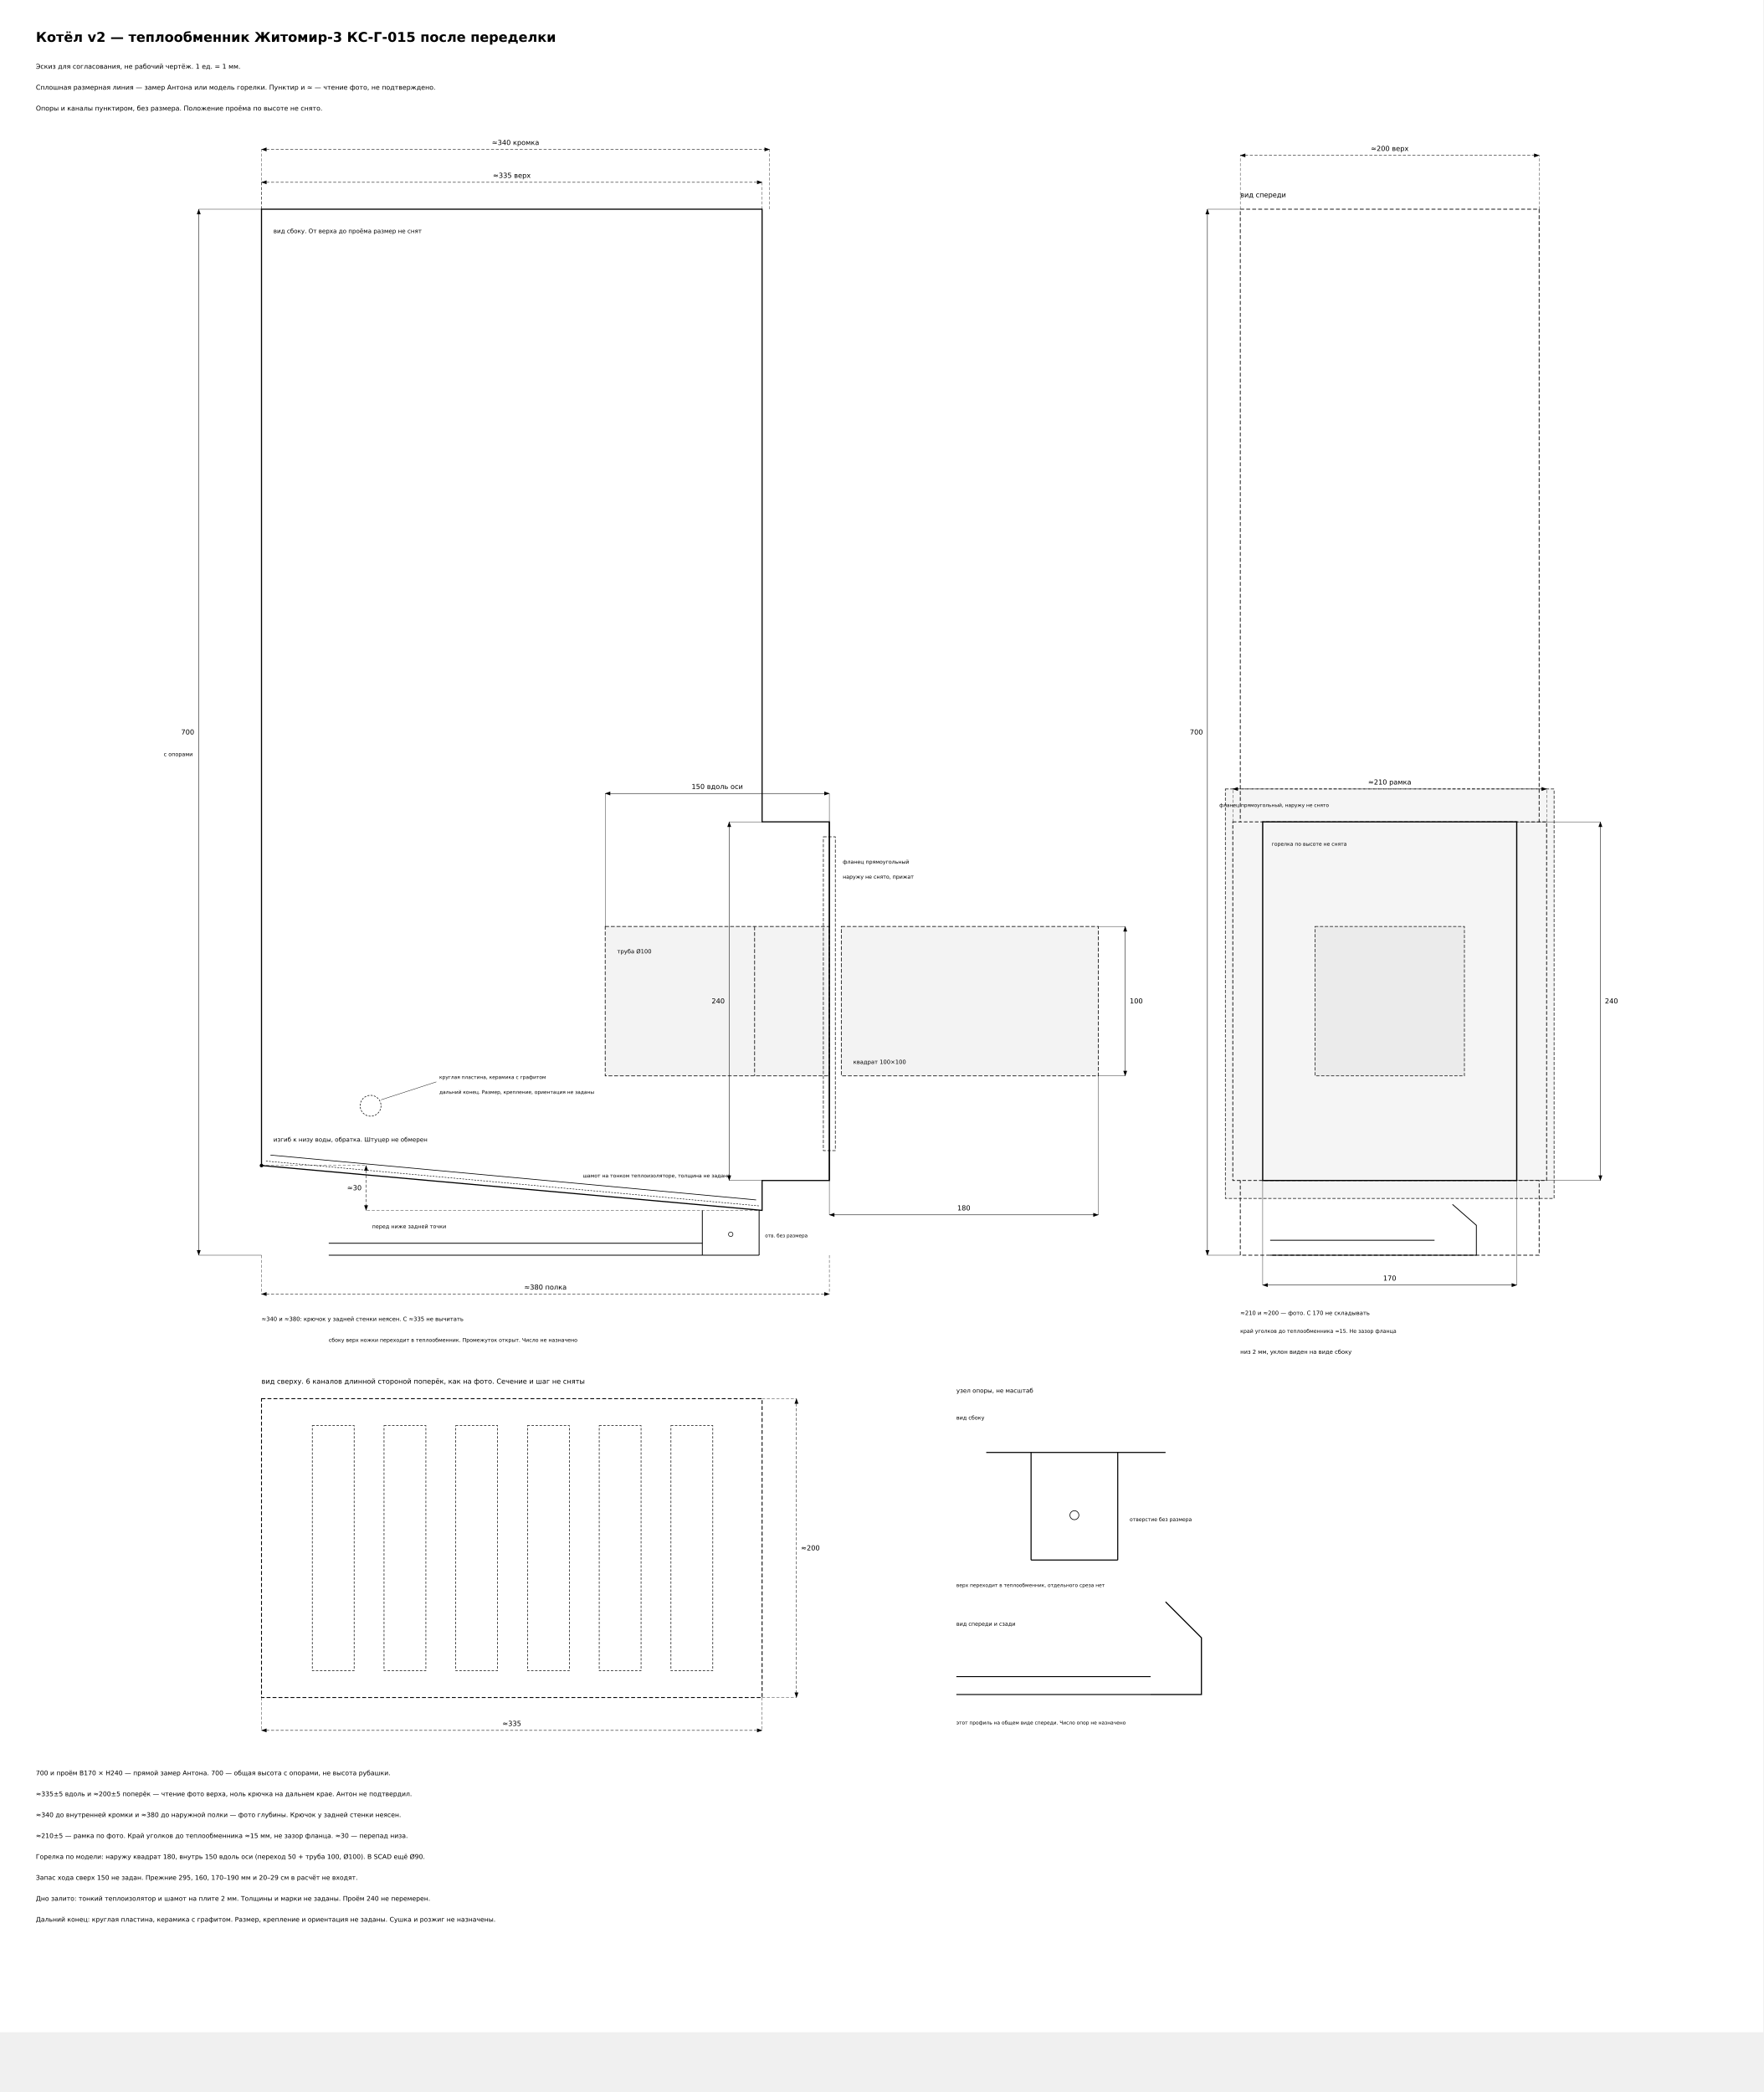
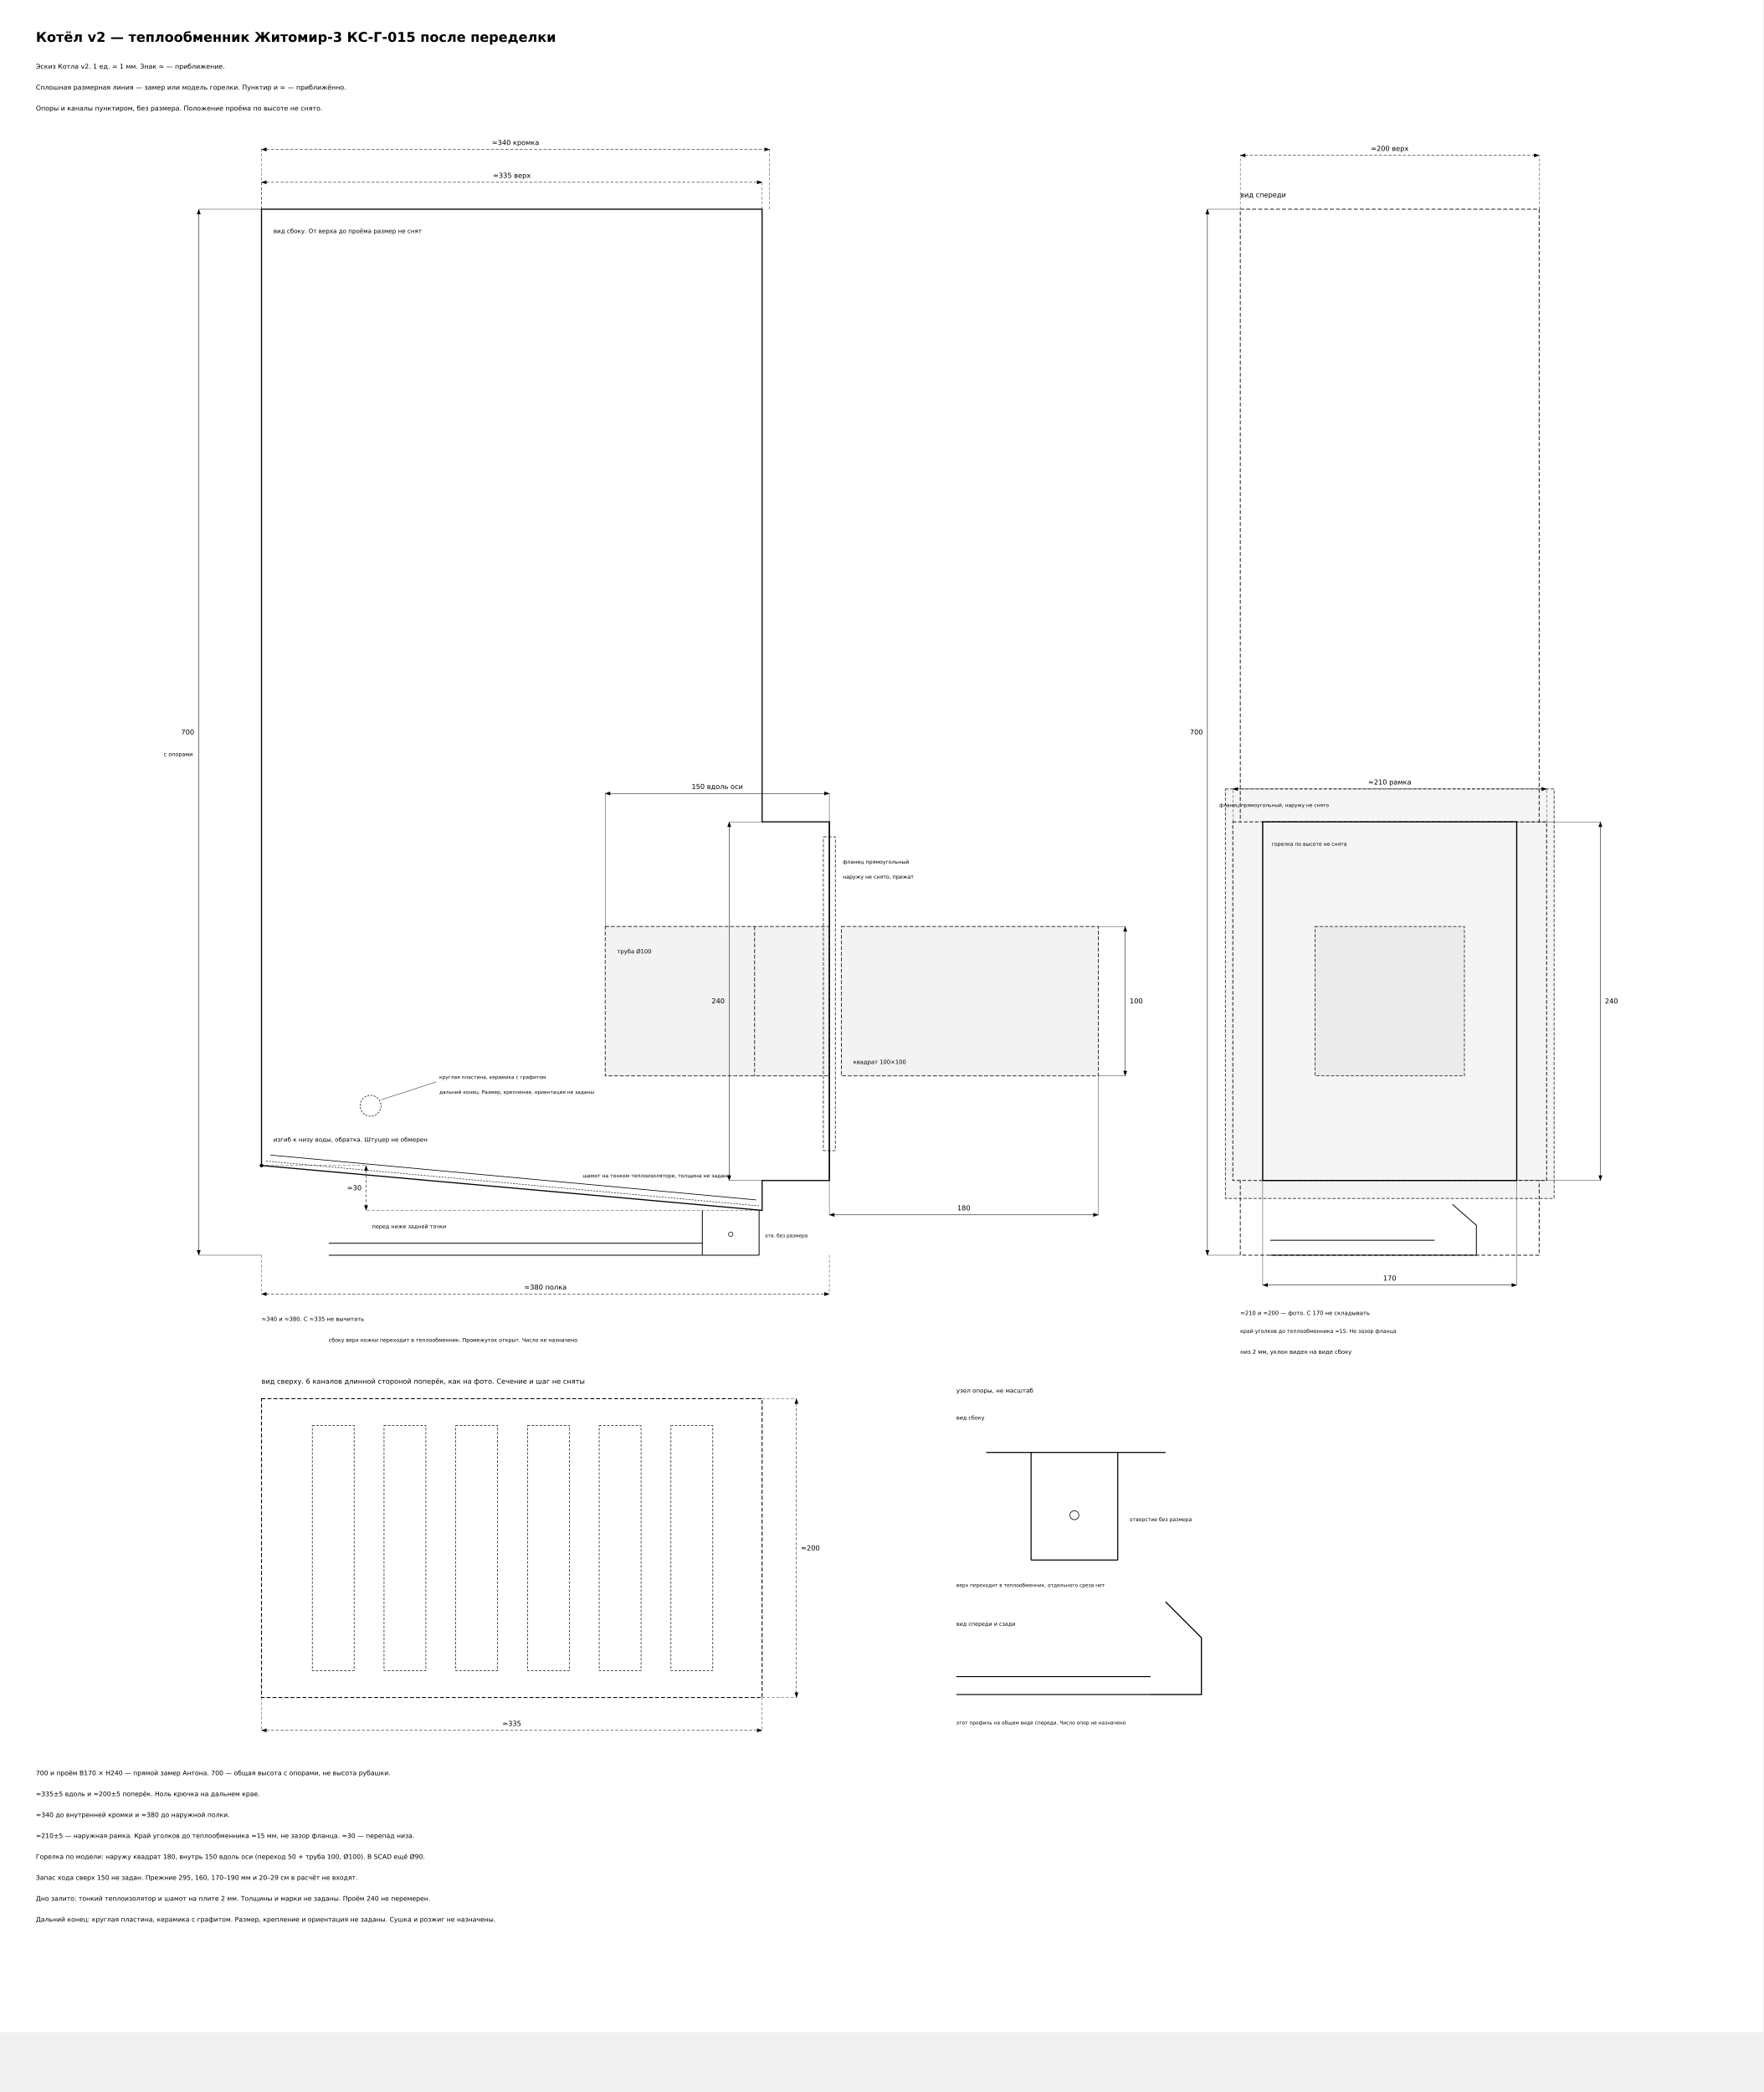
<svg xmlns="http://www.w3.org/2000/svg" width="1180mm" height="1400mm" viewBox="0 0 1180 1400" font-family="Sans, DejaVu Sans, sans-serif">
  <rect width="1180" height="1360" fill="#ffffff" />
  <defs>
    <marker id="arr" markerUnits="userSpaceOnUse" markerWidth="3.6" markerHeight="2.6" refX="3.4" refY="1.3" orient="auto">
      <path d="M0 0 L3.6 1.3 L0 2.6 Z" fill="#000" />
    </marker>
    <marker id="arrs" markerUnits="userSpaceOnUse" markerWidth="3.6" markerHeight="2.6" refX="0.2" refY="1.3" orient="auto">
      <path d="M3.6 0 L0 1.3 L3.6 2.6 Z" fill="#000" />
    </marker>
  </defs>
  <text x="24" y="28" font-size="9" font-weight="700">Котёл v2 — теплообменник Житомир-3 КС-Г-015 после переделки</text>
-   <text x="24" y="46" font-size="4.4">Эскиз для согласования, не рабочий чертёж. 1 ед. = 1 мм.</text>
-   <text x="24" y="60" font-size="4.4">Сплошная размерная линия — замер Антона или модель горелки. Пунктир и ≈ — чтение фото, не подтверждено.</text>
+   <text x="24" y="46" font-size="4.4">Эскиз Котла v2. 1 ед. = 1 мм. Знак ≈ — приближение.</text>
+   <text x="24" y="60" font-size="4.4">Сплошная размерная линия — замер или модель горелки. Пунктир и ≈ — приближённо.</text>
  <text x="24" y="74" font-size="4.4">Опоры и каналы пунктиром, без размера. Положение проёма по высоте не снято.</text>
  <g transform="translate(0,32)">
    <g fill="#000" fill-opacity="0.05" stroke="#000" stroke-width="0.45" stroke-dasharray="2.6 1.2">
      <rect x="563" y="588" width="172" height="100" />
      <rect x="405" y="588" width="150" height="100" />
      <line x1="505" y1="588" x2="505" y2="688" />
    </g>
    <rect x="551" y="528" width="8" height="210" fill="none" stroke="#000" stroke-width="0.4" stroke-dasharray="2.2 1.1" />
    <line x1="555" y1="518" x2="555" y2="758" stroke="#000" stroke-width="0.5" />
    <path fill="none" stroke="#000" stroke-width="0.75" d="M 175 108 H 510 V 518 H 555 V 758 H 510 V 778 L 175 748 Z" />
    <circle cx="175" cy="748" r="1.2" fill="#000" />
    <text x="183" y="732" font-size="4">изгиб к низу воды, обратка. Штуцер не обмерен</text>
    <text x="183" y="124" font-size="4">вид сбоку. От верха до проёма размер не снят</text>
    <text x="564" y="546" font-size="3.5">фланец прямоугольный</text>
    <text x="564" y="556" font-size="3.5">наружу не снято, прижат</text>
    <text x="413" y="606" font-size="3.8">труба Ø100</text>
    <text x="571" y="680" font-size="3.8">квадрат 100×100</text>
    <g fill="none" stroke="#000" stroke-width="0.55">
      <line x1="220" y1="800" x2="470" y2="800" />
      <line x1="220" y1="808" x2="470" y2="808" />
      <line x1="470" y1="808" x2="470" y2="778" />
      <line x1="508" y1="808" x2="508" y2="778" />
      <line x1="470" y1="808" x2="508" y2="808" />
      <circle cx="489" cy="794" r="1.5" fill="none" stroke="#000" stroke-width="0.4" />
    </g>
    <text x="512" y="796" font-size="3.2">отв. без размера</text>
    <text x="220" y="866" font-size="3.5">сбоку верх ножки переходит в теплообменник. Промежуток открыт. Число не назначено</text>
    <line x1="178" y1="745" x2="508" y2="775" stroke="#000" stroke-width="0.35" stroke-dasharray="1.2 0.8" />
    <line x1="181" y1="741" x2="506" y2="771" stroke="#000" stroke-width="0.45" />
    <text x="390" y="756" font-size="3.4">шамот на тонком теплоизоляторе, толщина не задана</text>
    <circle cx="248" cy="708" r="7" fill="none" stroke="#000" stroke-width="0.4" stroke-dasharray="1.3 0.9" />
    <line x1="255" y1="704" x2="292" y2="692" stroke="#000" stroke-width="0.25" />
    <text x="294" y="690" font-size="3.3">круглая пластина, керамика с графитом</text>
    <text x="294" y="700" font-size="3.3">дальний конец. Размер, крепление, ориентация не заданы</text>
    <g fill="none" stroke="#000" stroke-width="0.3" marker-start="url(#arrs)" marker-end="url(#arr)">
      <line x1="133" y1="108" x2="133" y2="808" />
    </g>
    <g fill="none" stroke="#000" stroke-width="0.22">
      <line x1="133" y1="108" x2="175" y2="108" />
      <line x1="133" y1="808" x2="175" y2="808" />
    </g>
    <text x="130" y="459.5" font-size="4.6" text-anchor="end">700</text>
    <text x="129" y="474.0" font-size="3.6" text-anchor="end">с опорами</text>
    <g fill="none" stroke="#000" stroke-width="0.3" marker-start="url(#arrs)" marker-end="url(#arr)">
      <line x1="488" y1="518" x2="488" y2="758" />
    </g>
    <g fill="none" stroke="#000" stroke-width="0.22">
      <line x1="488" y1="518" x2="510" y2="518" />
      <line x1="488" y1="758" x2="510" y2="758" />
    </g>
    <text x="485" y="639.5" font-size="4.6" text-anchor="end">240</text>
    <g fill="none" stroke="#000" stroke-width="0.3" marker-start="url(#arrs)" marker-end="url(#arr)">
      <line x1="405" y1="499" x2="555" y2="499" />
    </g>
    <g fill="none" stroke="#000" stroke-width="0.22">
      <line x1="405" y1="588" x2="405" y2="499" />
      <line x1="555" y1="588" x2="555" y2="499" />
    </g>
    <text x="480.0" y="496" font-size="4.6" text-anchor="middle">150 вдоль оси</text>
    <g fill="none" stroke="#000" stroke-width="0.3" marker-start="url(#arrs)" marker-end="url(#arr)">
      <line x1="555" y1="781" x2="735" y2="781" />
    </g>
    <g fill="none" stroke="#000" stroke-width="0.22">
      <line x1="555" y1="688" x2="555" y2="781" />
      <line x1="735" y1="688" x2="735" y2="781" />
    </g>
    <text x="645.0" y="778" font-size="4.6" text-anchor="middle">180</text>
    <g fill="none" stroke="#000" stroke-width="0.3" marker-start="url(#arrs)" marker-end="url(#arr)">
      <line x1="753" y1="588" x2="753" y2="688" />
    </g>
    <g fill="none" stroke="#000" stroke-width="0.22">
      <line x1="735" y1="588" x2="753" y2="588" />
      <line x1="735" y1="688" x2="753" y2="688" />
    </g>
    <text x="756" y="639.5" font-size="4.6" text-anchor="start">100</text>
    <g fill="none" stroke="#000" stroke-width="0.3" stroke-dasharray="2 1.2" marker-start="url(#arrs)" marker-end="url(#arr)">
      <line x1="245" y1="748" x2="245" y2="778" />
    </g>
    <text x="242" y="764.5" font-size="4.6" text-anchor="end">≈30</text>
    <line x1="175" y1="748" x2="245" y2="748" stroke="#000" stroke-width="0.22" stroke-dasharray="2 1.2" />
    <line x1="510" y1="778" x2="245" y2="778" stroke="#000" stroke-width="0.22" stroke-dasharray="2 1.2" />
    <text x="249" y="790" font-size="3.6">перед ниже задней точки</text>
    <g fill="none" stroke="#000" stroke-width="0.3" stroke-dasharray="2 1.2" marker-start="url(#arrs)" marker-end="url(#arr)">
      <line x1="175" y1="90" x2="510" y2="90" />
    </g>
    <g fill="none" stroke="#000" stroke-width="0.22" stroke-dasharray="2 1.2">
      <line x1="175" y1="108" x2="175" y2="90" />
      <line x1="510" y1="108" x2="510" y2="90" />
    </g>
    <text x="342.5" y="87" font-size="4.6" text-anchor="middle">≈335 верх</text>
    <g fill="none" stroke="#000" stroke-width="0.3" stroke-dasharray="2 1.2" marker-start="url(#arrs)" marker-end="url(#arr)">
      <line x1="175" y1="68" x2="515" y2="68" />
    </g>
    <g fill="none" stroke="#000" stroke-width="0.22" stroke-dasharray="2 1.2">
      <line x1="175" y1="108" x2="175" y2="68" />
      <line x1="515" y1="108" x2="515" y2="68" />
    </g>
    <text x="345.0" y="65" font-size="4.6" text-anchor="middle">≈340 кромка</text>
    <g fill="none" stroke="#000" stroke-width="0.3" stroke-dasharray="2 1.2" marker-start="url(#arrs)" marker-end="url(#arr)">
      <line x1="175" y1="834" x2="555" y2="834" />
    </g>
    <g fill="none" stroke="#000" stroke-width="0.22" stroke-dasharray="2 1.2">
      <line x1="175" y1="808" x2="175" y2="834" />
      <line x1="555" y1="808" x2="555" y2="834" />
    </g>
    <text x="365.0" y="831" font-size="4.6" text-anchor="middle">≈380 полка</text>
-     <text x="175" y="852" font-size="3.8">≈340 и ≈380: крючок у задней стенки неясен. С ≈335 не вычитать</text>
+     <text x="175" y="852" font-size="3.8">≈340 и ≈380. С ≈335 не вычитать</text>
    <text x="830" y="100" font-size="4.6">вид спереди</text>
    <rect x="830" y="108" width="200" height="700" fill="none" stroke="#000" stroke-width="0.5" stroke-dasharray="2.6 1.4" />
    <rect x="825" y="518" width="210" height="240" fill="#fff" stroke="#000" stroke-width="0.5" stroke-dasharray="2.4 1.3" />
    <rect x="845" y="518" width="170" height="240" fill="#fff" stroke="#000" stroke-width="0.8" />
    <g fill="#000" fill-opacity="0.04" stroke="#000" stroke-width="0.4" stroke-dasharray="2.2 1.1">
      <rect x="820" y="496" width="220" height="274" />
      <rect x="880.0" y="588" width="100" height="100" />
    </g>
    <text x="816" y="508" font-size="3.3">фланец прямоугольный, наружу не снято</text>
    <text x="851" y="534" font-size="3.4">горелка по высоте не снята</text>
    <g fill="none" stroke="#000" stroke-width="0.55">
      <line x1="850" y1="798" x2="960" y2="798" />
      <line x1="850" y1="808" x2="960" y2="808" />
      <polyline points="960,808 988,808 988,788 972,774" />
    </g>
    <text x="830" y="874" font-size="3.8">низ 2 мм, уклон виден на виде сбоку</text>
    <g fill="none" stroke="#000" stroke-width="0.3" marker-start="url(#arrs)" marker-end="url(#arr)">
      <line x1="845" y1="828" x2="1015" y2="828" />
    </g>
    <g fill="none" stroke="#000" stroke-width="0.22">
      <line x1="845" y1="758" x2="845" y2="828" />
      <line x1="1015" y1="758" x2="1015" y2="828" />
    </g>
    <text x="930.0" y="825" font-size="4.6" text-anchor="middle">170</text>
    <g fill="none" stroke="#000" stroke-width="0.3" marker-start="url(#arrs)" marker-end="url(#arr)">
      <line x1="1071.0" y1="518" x2="1071.0" y2="758" />
    </g>
    <g fill="none" stroke="#000" stroke-width="0.22">
      <line x1="1015" y1="518" x2="1071.0" y2="518" />
      <line x1="1015" y1="758" x2="1071.0" y2="758" />
    </g>
    <text x="1074.0" y="639.5" font-size="4.6" text-anchor="start">240</text>
    <g fill="none" stroke="#000" stroke-width="0.3" marker-start="url(#arrs)" marker-end="url(#arr)">
      <line x1="808" y1="108" x2="808" y2="808" />
    </g>
    <g fill="none" stroke="#000" stroke-width="0.22">
      <line x1="808" y1="108" x2="830" y2="108" />
      <line x1="808" y1="808" x2="830" y2="808" />
    </g>
    <text x="805" y="459.5" font-size="4.6" text-anchor="end">700</text>
    <g fill="none" stroke="#000" stroke-width="0.3" stroke-dasharray="2 1.2" marker-start="url(#arrs)" marker-end="url(#arr)">
      <line x1="825" y1="496" x2="1035" y2="496" />
    </g>
    <g fill="none" stroke="#000" stroke-width="0.22" stroke-dasharray="2 1.2">
      <line x1="825" y1="518" x2="825" y2="496" />
      <line x1="1035" y1="518" x2="1035" y2="496" />
    </g>
    <text x="930.0" y="493" font-size="4.6" text-anchor="middle">≈210 рамка</text>
    <g fill="none" stroke="#000" stroke-width="0.3" stroke-dasharray="2 1.2" marker-start="url(#arrs)" marker-end="url(#arr)">
      <line x1="830" y1="72" x2="1030" y2="72" />
    </g>
    <g fill="none" stroke="#000" stroke-width="0.22" stroke-dasharray="2 1.2">
      <line x1="830" y1="108" x2="830" y2="72" />
      <line x1="1030" y1="108" x2="1030" y2="72" />
    </g>
    <text x="930.0" y="69" font-size="4.6" text-anchor="middle">≈200 верх</text>
    <text x="830" y="848" font-size="3.8">≈210 и ≈200 — фото. С 170 не складывать</text>
    <text x="830" y="860" font-size="3.5">край уголков до теплообменника ≈15. Не зазор фланца</text>
    <text x="175" y="894" font-size="4.6">вид сверху. 6 каналов длинной стороной поперёк, как на фото. Сечение и шаг не сняты</text>
    <rect x="175" y="904" width="335" height="200" fill="none" stroke="#000" stroke-width="0.6" stroke-dasharray="2.6 1.4" />
    <rect x="209" y="922" width="28" height="164" fill="none" stroke="#000" stroke-width="0.4" stroke-dasharray="1.6 1.1" />
    <rect x="257" y="922" width="28" height="164" fill="none" stroke="#000" stroke-width="0.4" stroke-dasharray="1.6 1.1" />
    <rect x="305" y="922" width="28" height="164" fill="none" stroke="#000" stroke-width="0.4" stroke-dasharray="1.6 1.1" />
    <rect x="353" y="922" width="28" height="164" fill="none" stroke="#000" stroke-width="0.4" stroke-dasharray="1.6 1.1" />
    <rect x="401" y="922" width="28" height="164" fill="none" stroke="#000" stroke-width="0.4" stroke-dasharray="1.6 1.1" />
    <rect x="449" y="922" width="28" height="164" fill="none" stroke="#000" stroke-width="0.4" stroke-dasharray="1.6 1.1" />
    <g fill="none" stroke="#000" stroke-width="0.3" stroke-dasharray="2 1.2" marker-start="url(#arrs)" marker-end="url(#arr)">
      <line x1="175" y1="1126" x2="510" y2="1126" />
    </g>
    <g fill="none" stroke="#000" stroke-width="0.22" stroke-dasharray="2 1.2">
      <line x1="175" y1="1104" x2="175" y2="1126" />
      <line x1="510" y1="1104" x2="510" y2="1126" />
    </g>
    <text x="342.5" y="1123" font-size="4.6" text-anchor="middle">≈335</text>
    <g fill="none" stroke="#000" stroke-width="0.3" stroke-dasharray="2 1.2" marker-start="url(#arrs)" marker-end="url(#arr)">
      <line x1="533" y1="904" x2="533" y2="1104" />
    </g>
    <g fill="none" stroke="#000" stroke-width="0.22" stroke-dasharray="2 1.2">
      <line x1="510" y1="904" x2="533" y2="904" />
      <line x1="510" y1="1104" x2="533" y2="1104" />
    </g>
    <text x="536" y="1005.5" font-size="4.6" text-anchor="start">≈200</text>
    <text x="640" y="900" font-size="4">узел опоры, не масштаб</text>
    <text x="640" y="918" font-size="3.6">вид сбоку</text>
    <line x1="660" y1="940" x2="780" y2="940" stroke="#000" stroke-width="0.7" />
    <line x1="690" y1="940" x2="690" y2="1012" stroke="#000" stroke-width="0.7" />
    <line x1="748" y1="940" x2="748" y2="1012" stroke="#000" stroke-width="0.7" />
    <line x1="690" y1="1012" x2="748" y2="1012" stroke="#000" stroke-width="0.7" />
    <circle cx="719" cy="982" r="3" fill="none" stroke="#000" stroke-width="0.45" />
    <text x="756" y="986" font-size="3.4">отверстие без размера</text>
    <text x="640" y="1030" font-size="3.3">верх переходит в теплообменник, отдельного среза нет</text>
    <text x="640" y="1056" font-size="3.6">вид спереди и сзади</text>
    <line x1="640" y1="1090" x2="770" y2="1090" stroke="#000" stroke-width="0.65" />
    <line x1="640" y1="1102" x2="770" y2="1102" stroke="#000" stroke-width="0.65" />
    <polyline points="770,1102 804,1102 804,1064 780,1040" fill="none" stroke="#000" stroke-width="0.75" />
    <text x="640" y="1122" font-size="3.3">этот профиль на общем виде спереди. Число опор не назначено</text>
    <text x="24" y="1156" font-size="4.3">700 и проём B170 × H240 — прямой замер Антона. 700 — общая высота с опорами, не высота рубашки.</text>
-     <text x="24" y="1170" font-size="4.3">≈335±5 вдоль и ≈200±5 поперёк — чтение фото верха, ноль крючка на дальнем крае. Антон не подтвердил.</text>
-     <text x="24" y="1184" font-size="4.3">≈340 до внутренней кромки и ≈380 до наружной полки — фото глубины. Крючок у задней стенки неясен.</text>
-     <text x="24" y="1198" font-size="4.3">≈210±5 — рамка по фото. Край уголков до теплообменника ≈15 мм, не зазор фланца. ≈30 — перепад низа.</text>
+     <text x="24" y="1170" font-size="4.3">≈335±5 вдоль и ≈200±5 поперёк. Ноль крючка на дальнем крае.</text>
+     <text x="24" y="1184" font-size="4.3">≈340 до внутренней кромки и ≈380 до наружной полки.</text>
+     <text x="24" y="1198" font-size="4.3">≈210±5 — наружная рамка. Край уголков до теплообменника ≈15 мм, не зазор фланца. ≈30 — перепад низа.</text>
    <text x="24" y="1240" font-size="4.3">Дно залито: тонкий теплоизолятор и шамот на плите 2 мм. Толщины и марки не заданы. Проём 240 не перемерен.</text>
    <text x="24" y="1254" font-size="4.3">Дальний конец: круглая пластина, керамика с графитом. Размер, крепление и ориентация не заданы. Сушка и розжиг не назначены.</text>
    <text x="24" y="1212" font-size="4.3">Горелка по модели: наружу квадрат 180, внутрь 150 вдоль оси (переход 50 + труба 100, Ø100). В SCAD ещё Ø90.</text>
    <text x="24" y="1226" font-size="4.3">Запас хода сверх 150 не задан. Прежние 295, 160, 170–190 мм и 20–29 см в расчёт не входят.</text>
  </g>
</svg>
